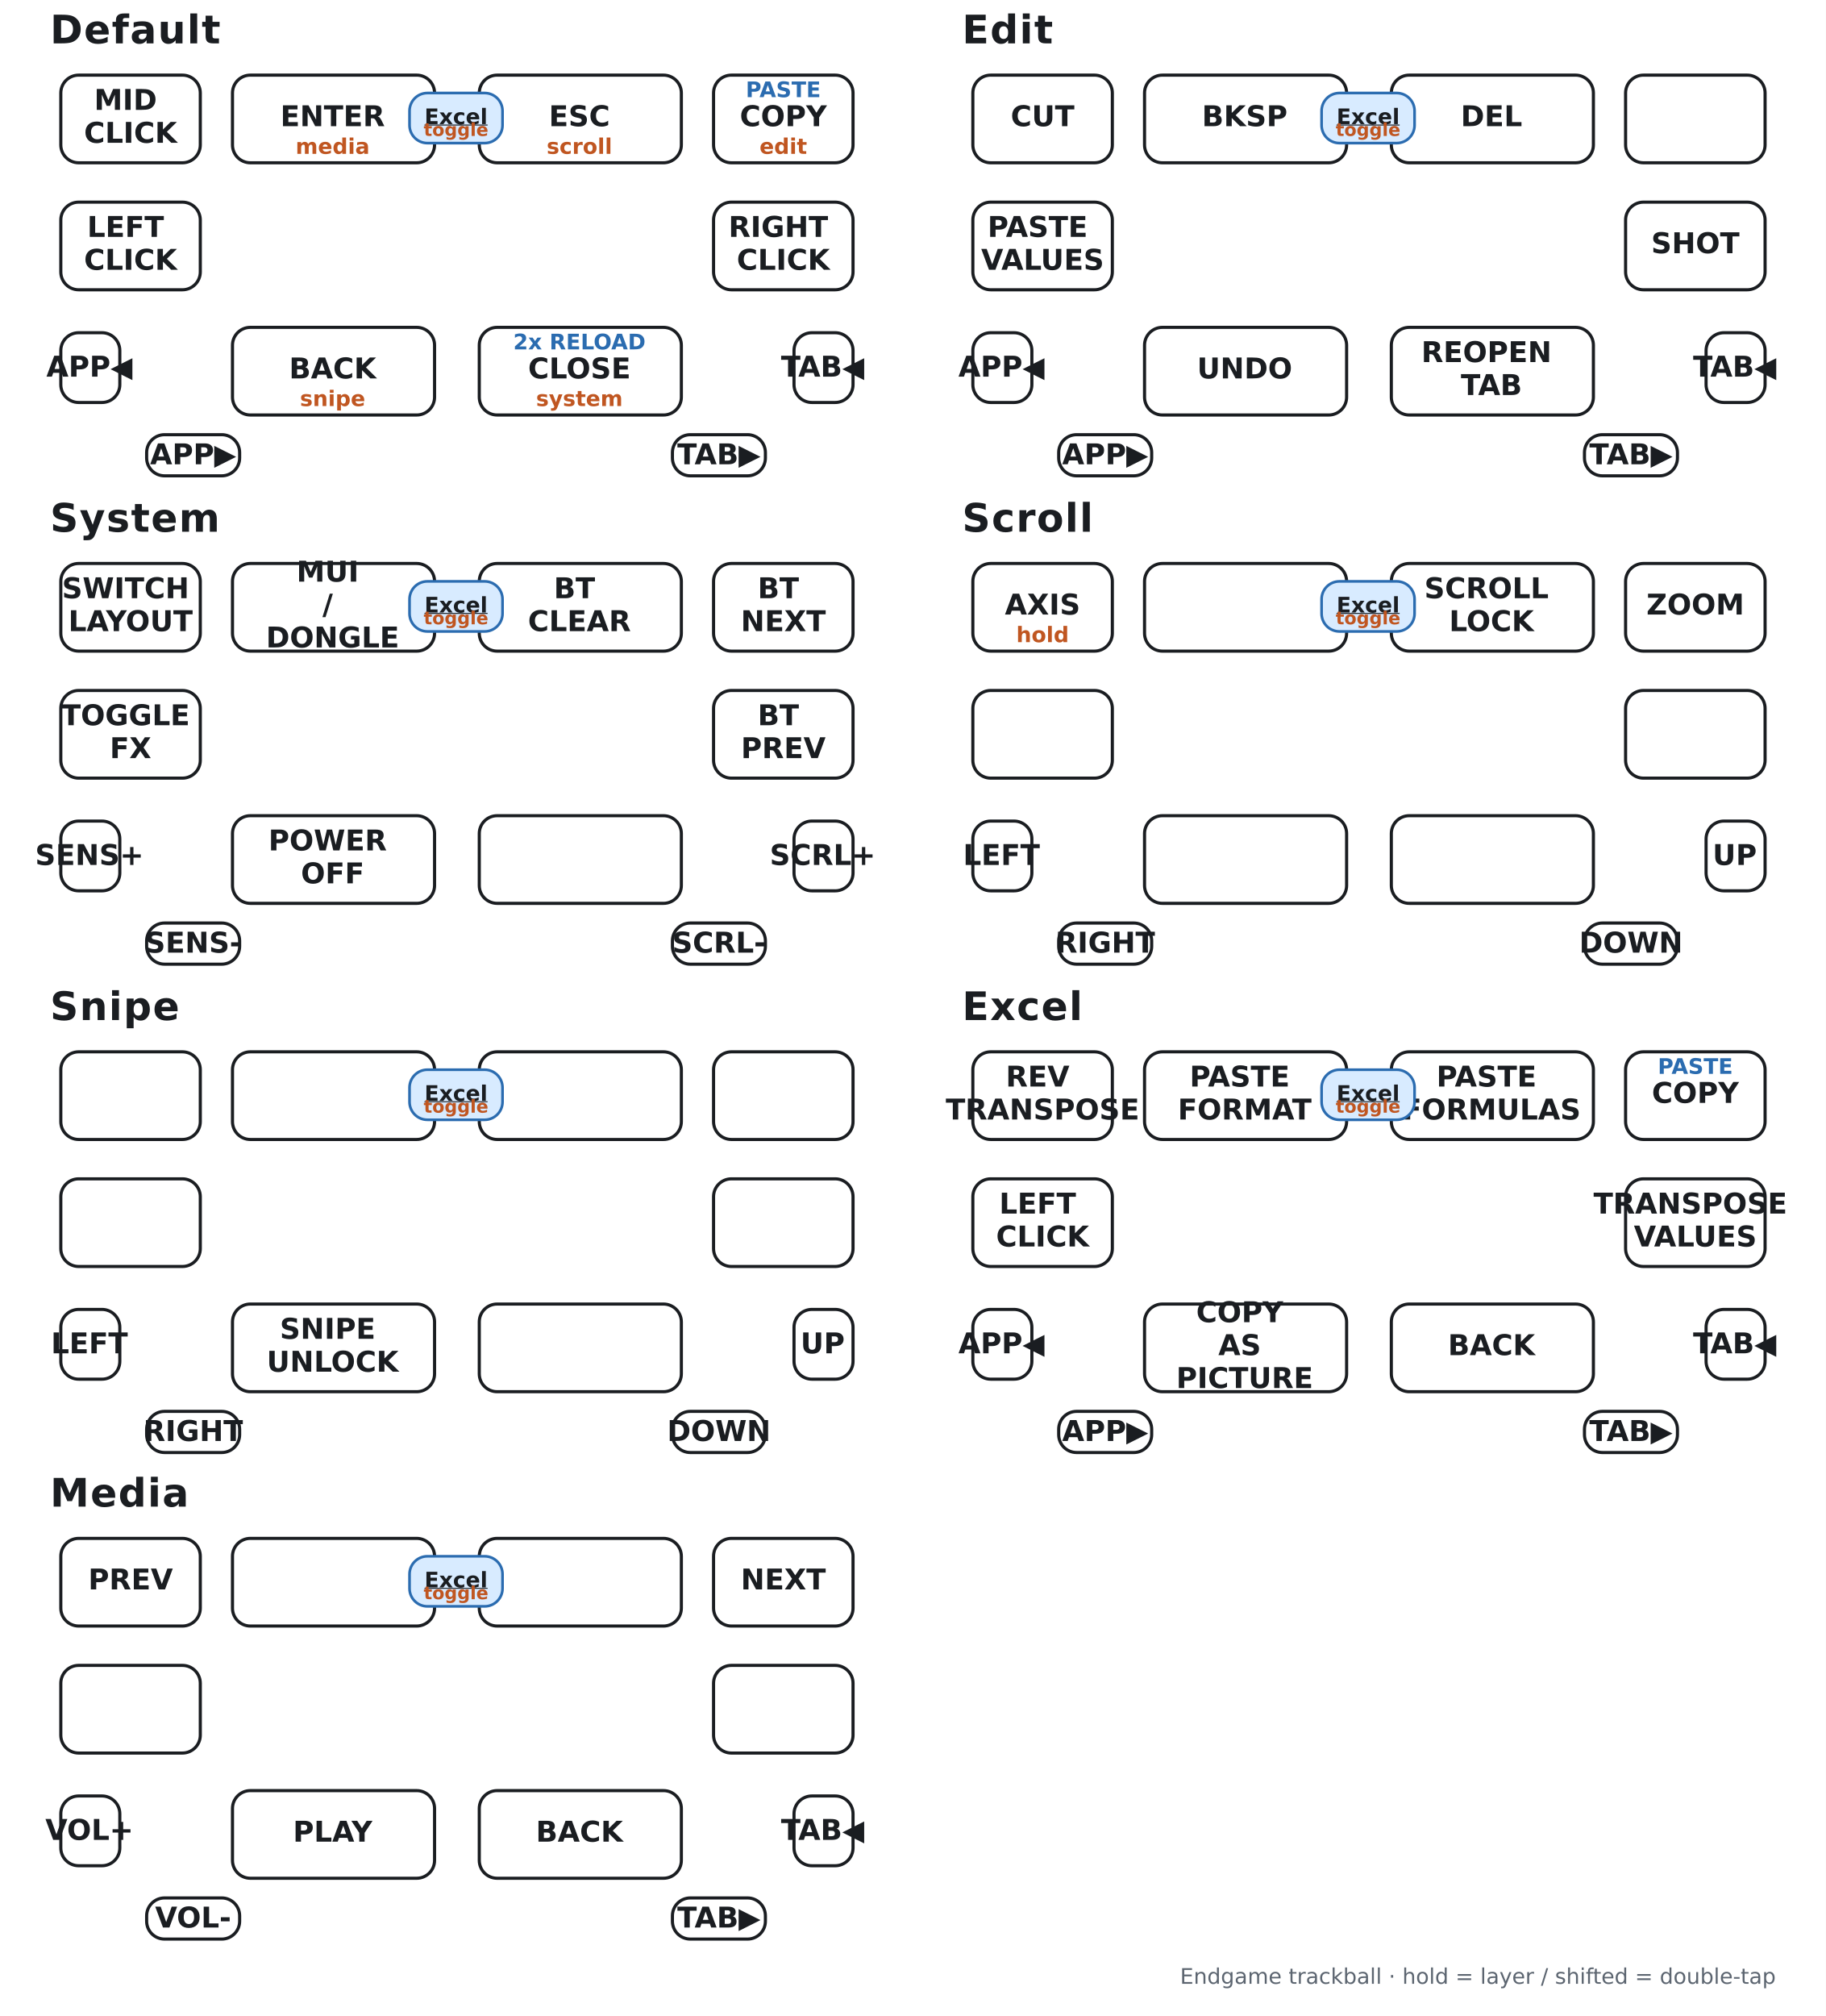
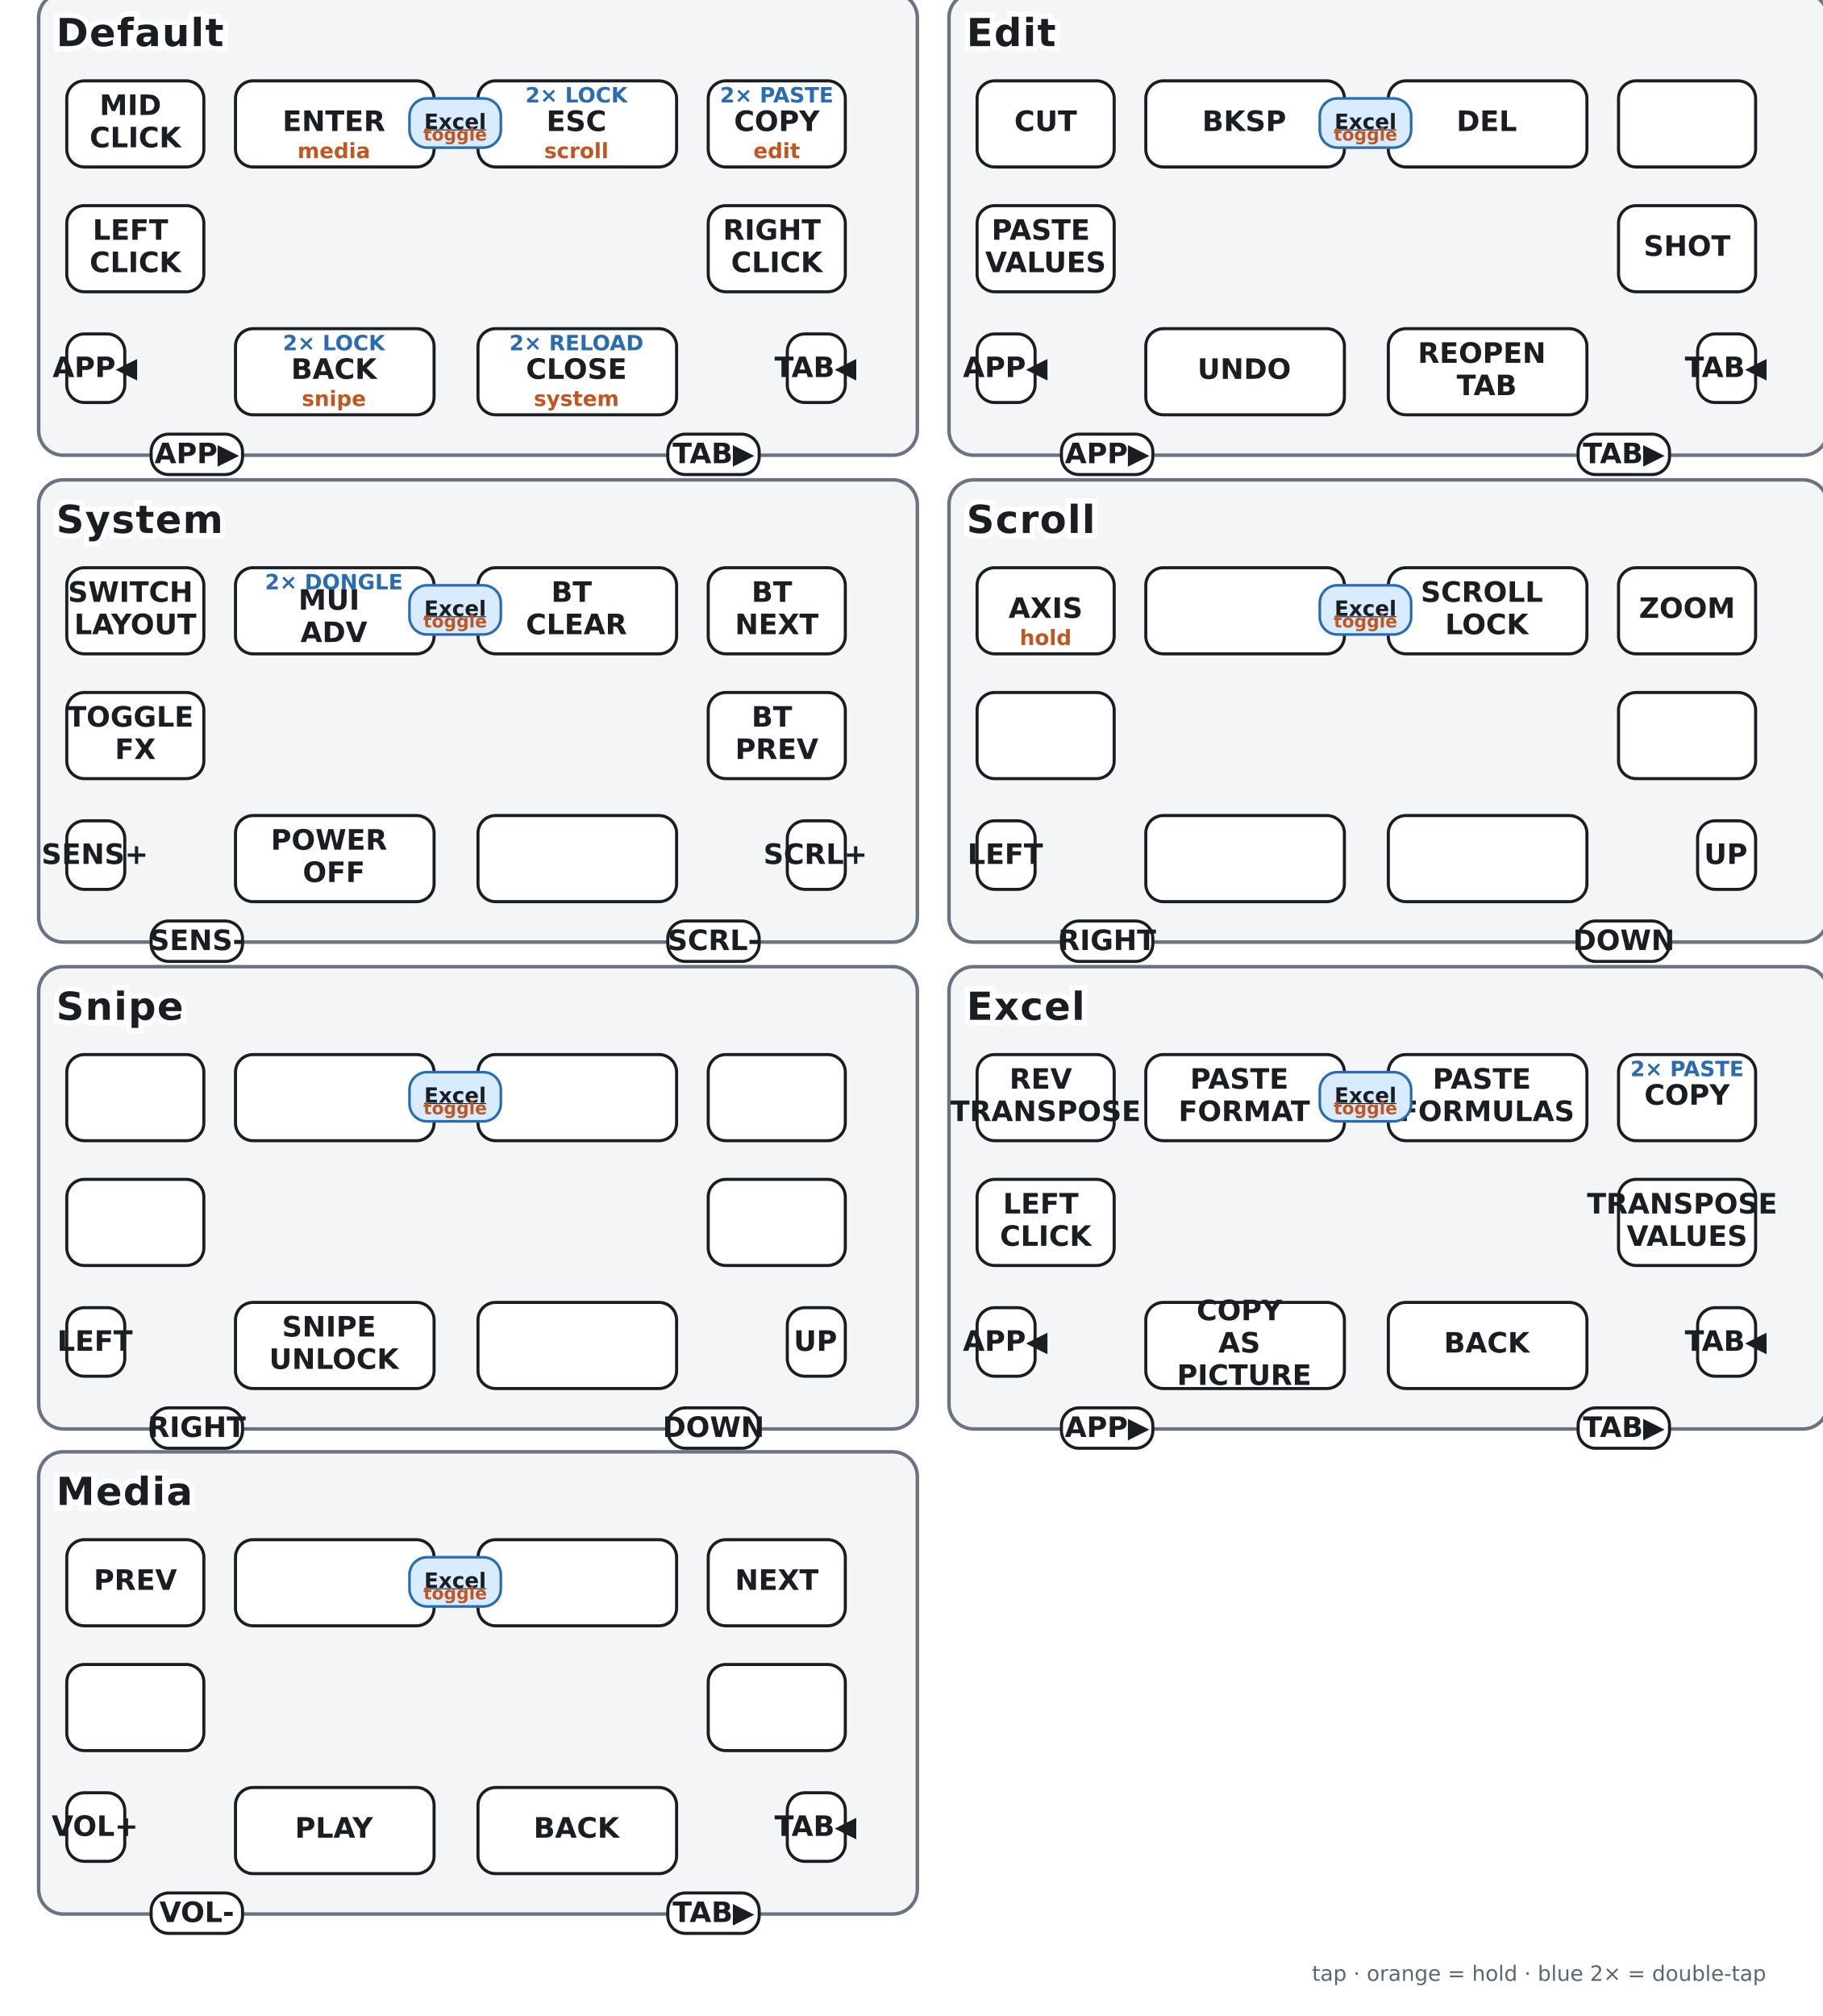
- <svg xmlns="http://www.w3.org/2000/svg" width="1021" height="1127" viewBox="0 0 1021 1127" class="keymap">
+ <svg xmlns="http://www.w3.org/2000/svg" width="1037" height="1147" viewBox="0 0 1037 1147" class="keymap">
  <rect id="page-bg" width="100%" height="100%" fill="#ffffff" />
  <style>/* inherit to force styles through use tags */
svg path {
    fill: inherit;
}

/* font and background color specifications */
svg.keymap {
    font-family: SFMono-Regular,Consolas,Liberation Mono,Menlo,monospace;
    font-size: 14px;
    font-kerning: normal;
    text-rendering: optimizeLegibility;
    fill: #24292e;
}

/* default key styling */
rect.key {
    fill: #f6f8fa;
}

rect.key, rect.combo {
    stroke: #c9cccf;
    stroke-width: 1;
}

/* default key side styling, only used is draw_key_sides is set */
rect.side {
    filter: brightness(90%);
}

/* color accent for combo boxes */
rect.combo, rect.combo-separate {
    fill: #cdf;
}

/* color accent for held keys */
rect.held, rect.combo.held {
    fill: #fdd;
}

/* color accent for ghost (optional) keys */
rect.ghost, rect.combo.ghost {
    stroke-dasharray: 4, 4;
    stroke-width: 2;
}

text {
    text-anchor: middle;
    dominant-baseline: middle;
}

/* styling for layer labels */
text.label {
    font-weight: bold;
    text-anchor: start;
    stroke: white;
    stroke-width: 4;
    paint-order: stroke;
}

/* styling for optional footer */
text.footer {
    text-anchor: end;
    dominant-baseline: auto;
    stroke: white;
    stroke-width: 4;
    paint-order: stroke;
}

/* styling for combo tap, and key non-tap label text */
text.combo, text.hold, text.shifted, text.left, text.right, text.tl, text.tr, text.bl, text.br {
    font-size: 11px;
}

text.hold, text.bl, text.br {
    text-anchor: middle;
    dominant-baseline: auto;
}

text.shifted, text.tl, text.tr {
    text-anchor: middle;
    dominant-baseline: hanging;
}

text.left, text.tl, text.bl {
    text-anchor: start;
}

text.right, text.tr, text.br {
    text-anchor: end;
}

text.layer-activator {
    text-decoration: underline;
}

/* styling for hold/shifted label text in combo box */
text.combo.hold, text.combo.shifted, text.combo.left, text.combo.right {
    font-size: 8px;
}

/* lighter symbol for transparent keys */
text.trans {
    fill: #7b7e81;
}

/* styling for combo dendrons */
path.combo {
    stroke-width: 1;
    stroke: gray;
    fill: none;
}

/* Start Tabler Icons Cleanup */
/* cannot use height/width with glyphs */
.icon-tabler &gt; path {
    fill: inherit;
    stroke: inherit;
    stroke-width: 2;
}
/* hide tabler's default box */
.icon-tabler &gt; path[stroke="none"][fill="none"] {
    visibility: hidden;
}
/* End Tabler Icons Cleanup */

svg.keymap {
  font-family: "DejaVu Sans", "Segoe UI", "Helvetica Neue", sans-serif;
  font-size: 16px;
  font-weight: 600;
  fill: #1a1d21;
}
+ rect.layer-frame {
+   fill: #f3f5f7;
+   stroke: #6b7280;
+   stroke-width: 2;
+ }
rect.key {
  fill: #ffffff;
  stroke: #1a1d21;
  stroke-width: 1.75;
}
rect.combo, rect.combo-separate {
  fill: #d8ebff;
  stroke: #2b6cb0;
  stroke-width: 1.5;
}
rect.held, rect.combo.held {
  fill: #ffe8c8;
  stroke: #c05621;
}
rect.ghost, rect.combo.ghost {
  stroke: #a0a6ad;
  stroke-dasharray: 5, 4;
  fill: #f4f5f6;
}
text.label {
  font-size: 22px;
  font-weight: 800;
  letter-spacing: 0.03em;
  stroke: #ffffff;
  stroke-width: 6;
  paint-order: stroke;
}
text.footer {
  font-size: 12px;
  font-weight: 500;
  fill: #5c6570;
  stroke: none;
}
text.hold, text.shifted, text.left, text.right, text.tl, text.tr, text.bl, text.br, text.combo {
  font-size: 12px;
  font-weight: 700;
}
text.hold {
  fill: #c05621;
}
text.shifted {
  fill: #2b6cb0;
}
text.combo.hold, text.combo.shifted {
  font-size: 10px;
}
text.trans {
  fill: #c5c9ce;
}
path.combo {
  stroke: #2b6cb0;
  stroke-width: 1.5;
}
</style>
-   <g transform="translate(28, 0)" class="layer-Default">
-     <text x="0" y="18" class="label" id="Default">Default</text>
-     <g transform="translate(0, 36)">
+   <g transform="translate(32, 0)" class="layer-Default">
+     <rect class="layer-frame" x="-10" y="-4" width="500.0" height="263.0" rx="14" ry="14" />
+     <text x="0" y="20" class="label" id="Default">Default</text>
+     <g transform="translate(0, 40)">
      <g transform="translate(158, 30)" class="key keypos-0">
        <rect rx="10" ry="10" x="-56" y="-24" width="113" height="49" class="key" />
        <text x="0" y="0" class="key tap">ENTER</text>
        <text x="0" y="20" class="key hold">media</text>
      </g>
      <g transform="translate(296, 30)" class="key keypos-1">
        <rect rx="10" ry="10" x="-56" y="-24" width="113" height="49" class="key" />
        <text x="0" y="0" class="key tap">ESC</text>
        <text x="0" y="20" class="key hold">scroll</text>
+         <text x="0" y="-20" class="key shifted">2× LOCK</text>
      </g>
      <g transform="translate(45, 30)" class="key keypos-2">
        <rect rx="10" ry="10" x="-39" y="-24" width="78" height="49" class="key" />
        <text x="0" y="0" class="key tap">
          <tspan x="0" dy="-0.57em">MID</tspan>
          <tspan x="0" dy="1.15em">CLICK</tspan>
        </text>
      </g>
      <g transform="translate(410, 30)" class="key keypos-3">
        <rect rx="10" ry="10" x="-39" y="-24" width="78" height="49" class="key" />
        <text x="0" y="0" class="key tap">COPY</text>
        <text x="0" y="20" class="key hold">edit</text>
-         <text x="0" y="-20" class="key shifted">PASTE</text>
+         <text x="0" y="-20" class="key shifted">2× PASTE</text>
      </g>
      <g transform="translate(45, 101)" class="key keypos-4">
        <rect rx="10" ry="10" x="-39" y="-24" width="78" height="49" class="key" />
        <text x="0" y="0" class="key tap">
          <tspan x="0" dy="-0.57em">LEFT</tspan>
          <tspan x="0" dy="1.15em">CLICK</tspan>
        </text>
      </g>
      <g transform="translate(410, 101)" class="key keypos-5">
        <rect rx="10" ry="10" x="-39" y="-24" width="78" height="49" class="key" />
        <text x="0" y="0" class="key tap">
          <tspan x="0" dy="-0.57em">RIGHT</tspan>
          <tspan x="0" dy="1.15em">CLICK</tspan>
        </text>
      </g>
      <g transform="translate(158, 171)" class="key keypos-6">
        <rect rx="10" ry="10" x="-56" y="-24" width="113" height="49" class="key" />
        <text x="0" y="0" class="key tap">BACK</text>
        <text x="0" y="20" class="key hold">snipe</text>
+         <text x="0" y="-20" class="key shifted">2× LOCK</text>
      </g>
      <g transform="translate(296, 171)" class="key keypos-7">
        <rect rx="10" ry="10" x="-56" y="-24" width="113" height="49" class="key" />
        <text x="0" y="0" class="key tap">CLOSE</text>
        <text x="0" y="20" class="key hold">system</text>
-         <text x="0" y="-20" class="key shifted">2x RELOAD</text>
+         <text x="0" y="-20" class="key shifted">2× RELOAD</text>
      </g>
      <g transform="translate(22, 170)" class="key keypos-8">
        <rect rx="10" ry="10" x="-16" y="-20" width="33" height="39" class="key" />
        <text x="0" y="0" class="key tap">APP◀</text>
      </g>
      <g transform="translate(432, 170)" class="key keypos-9">
        <rect rx="10" ry="10" x="-16" y="-20" width="33" height="39" class="key" />
        <text x="0" y="0" class="key tap">TAB◀</text>
      </g>
      <g transform="translate(80, 219)" class="key keypos-10">
        <rect rx="10" ry="10" x="-26" y="-12" width="52" height="23" class="key" />
        <text x="0" y="0" class="key tap">APP▶</text>
      </g>
      <g transform="translate(374, 219)" class="key keypos-11">
        <rect rx="10" ry="10" x="-26" y="-12" width="52" height="23" class="key" />
        <text x="0" y="0" class="key tap">TAB▶</text>
      </g>
      <g class="combo combopos-0">
        <rect rx="10" ry="10" x="201" y="16" width="52" height="28" class="combo" />
        <a href="#Excel">
          <text x="227" y="30" class="combo tap layer-activator">Excel</text>
        </a>
        <text x="227" y="40" class="combo hold">toggle</text>
      </g>
    </g>
  </g>
-   <g transform="translate(538, 0)" class="layer-Edit">
-     <text x="0" y="18" class="label" id="Edit">Edit</text>
-     <g transform="translate(0, 36)">
+   <g transform="translate(550, 0)" class="layer-Edit">
+     <rect class="layer-frame" x="-10" y="-4" width="500.0" height="263.0" rx="14" ry="14" />
+     <text x="0" y="20" class="label" id="Edit">Edit</text>
+     <g transform="translate(0, 40)">
      <g transform="translate(158, 30)" class="key keypos-0">
        <rect rx="10" ry="10" x="-56" y="-24" width="113" height="49" class="key" />
        <text x="0" y="0" class="key tap">BKSP</text>
      </g>
      <g transform="translate(296, 30)" class="key keypos-1">
        <rect rx="10" ry="10" x="-56" y="-24" width="113" height="49" class="key" />
        <text x="0" y="0" class="key tap">DEL</text>
      </g>
      <g transform="translate(45, 30)" class="key keypos-2">
        <rect rx="10" ry="10" x="-39" y="-24" width="78" height="49" class="key" />
        <text x="0" y="0" class="key tap">CUT</text>
      </g>
      <g transform="translate(410, 30)" class="key keypos-3">
        <rect rx="10" ry="10" x="-39" y="-24" width="78" height="49" class="key" />
      </g>
      <g transform="translate(45, 101)" class="key keypos-4">
        <rect rx="10" ry="10" x="-39" y="-24" width="78" height="49" class="key" />
        <text x="0" y="0" class="key tap">
          <tspan x="0" dy="-0.57em">PASTE</tspan>
          <tspan x="0" dy="1.15em">VALUES</tspan>
        </text>
      </g>
      <g transform="translate(410, 101)" class="key keypos-5">
        <rect rx="10" ry="10" x="-39" y="-24" width="78" height="49" class="key" />
        <text x="0" y="0" class="key tap">SHOT</text>
      </g>
      <g transform="translate(158, 171)" class="key keypos-6">
        <rect rx="10" ry="10" x="-56" y="-24" width="113" height="49" class="key" />
        <text x="0" y="0" class="key tap">UNDO</text>
      </g>
      <g transform="translate(296, 171)" class="key keypos-7">
        <rect rx="10" ry="10" x="-56" y="-24" width="113" height="49" class="key" />
        <text x="0" y="0" class="key tap">
          <tspan x="0" dy="-0.57em">REOPEN</tspan>
          <tspan x="0" dy="1.15em">TAB</tspan>
        </text>
      </g>
      <g transform="translate(22, 170)" class="key keypos-8">
        <rect rx="10" ry="10" x="-16" y="-20" width="33" height="39" class="key" />
        <text x="0" y="0" class="key tap">APP◀</text>
      </g>
      <g transform="translate(432, 170)" class="key keypos-9">
        <rect rx="10" ry="10" x="-16" y="-20" width="33" height="39" class="key" />
        <text x="0" y="0" class="key tap">TAB◀</text>
      </g>
      <g transform="translate(80, 219)" class="key keypos-10">
        <rect rx="10" ry="10" x="-26" y="-12" width="52" height="23" class="key" />
        <text x="0" y="0" class="key tap">APP▶</text>
      </g>
      <g transform="translate(374, 219)" class="key keypos-11">
        <rect rx="10" ry="10" x="-26" y="-12" width="52" height="23" class="key" />
        <text x="0" y="0" class="key tap">TAB▶</text>
      </g>
      <g class="combo combopos-0">
        <rect rx="10" ry="10" x="201" y="16" width="52" height="28" class="combo" />
        <a href="#Excel">
          <text x="227" y="30" class="combo tap layer-activator">Excel</text>
        </a>
        <text x="227" y="40" class="combo hold">toggle</text>
      </g>
    </g>
  </g>
-   <g transform="translate(28, 273)" class="layer-System">
-     <text x="0" y="18" class="label" id="System">System</text>
-     <g transform="translate(0, 36)">
+   <g transform="translate(32, 277)" class="layer-System">
+     <rect class="layer-frame" x="-10" y="-4" width="500.0" height="263.0" rx="14" ry="14" />
+     <text x="0" y="20" class="label" id="System">System</text>
+     <g transform="translate(0, 40)">
      <g transform="translate(158, 30)" class="key keypos-0">
        <rect rx="10" ry="10" x="-56" y="-24" width="113" height="49" class="key" />
        <text x="0" y="0" class="key tap">
-           <tspan x="0" dy="-1.15em">MUI</tspan>
-           <tspan x="0" dy="1.15em">/</tspan>
-           <tspan x="0" dy="1.15em">DONGLE</tspan>
-         </text>
+           <tspan x="0" dy="-0.29em">MUI</tspan>
+           <tspan x="0" dy="1.15em">ADV</tspan>
+         </text>
+         <text x="0" y="-20" class="key shifted">2× DONGLE</text>
      </g>
      <g transform="translate(296, 30)" class="key keypos-1">
        <rect rx="10" ry="10" x="-56" y="-24" width="113" height="49" class="key" />
        <text x="0" y="0" class="key tap">
          <tspan x="0" dy="-0.57em">BT</tspan>
          <tspan x="0" dy="1.15em">CLEAR</tspan>
        </text>
      </g>
      <g transform="translate(45, 30)" class="key keypos-2">
        <rect rx="10" ry="10" x="-39" y="-24" width="78" height="49" class="key" />
        <text x="0" y="0" class="key tap">
          <tspan x="0" dy="-0.57em">SWITCH</tspan>
          <tspan x="0" dy="1.15em">LAYOUT</tspan>
        </text>
      </g>
      <g transform="translate(410, 30)" class="key keypos-3">
        <rect rx="10" ry="10" x="-39" y="-24" width="78" height="49" class="key" />
        <text x="0" y="0" class="key tap">
          <tspan x="0" dy="-0.57em">BT</tspan>
          <tspan x="0" dy="1.15em">NEXT</tspan>
        </text>
      </g>
      <g transform="translate(45, 101)" class="key keypos-4">
        <rect rx="10" ry="10" x="-39" y="-24" width="78" height="49" class="key" />
        <text x="0" y="0" class="key tap">
          <tspan x="0" dy="-0.57em">TOGGLE</tspan>
          <tspan x="0" dy="1.15em">FX</tspan>
        </text>
      </g>
      <g transform="translate(410, 101)" class="key keypos-5">
        <rect rx="10" ry="10" x="-39" y="-24" width="78" height="49" class="key" />
        <text x="0" y="0" class="key tap">
          <tspan x="0" dy="-0.57em">BT</tspan>
          <tspan x="0" dy="1.15em">PREV</tspan>
        </text>
      </g>
      <g transform="translate(158, 171)" class="key keypos-6">
        <rect rx="10" ry="10" x="-56" y="-24" width="113" height="49" class="key" />
        <text x="0" y="0" class="key tap">
          <tspan x="0" dy="-0.57em">POWER</tspan>
          <tspan x="0" dy="1.15em">OFF</tspan>
        </text>
      </g>
      <g transform="translate(296, 171)" class="key keypos-7">
        <rect rx="10" ry="10" x="-56" y="-24" width="113" height="49" class="key" />
      </g>
      <g transform="translate(22, 170)" class="key keypos-8">
        <rect rx="10" ry="10" x="-16" y="-20" width="33" height="39" class="key" />
        <text x="0" y="0" class="key tap">SENS+</text>
      </g>
      <g transform="translate(432, 170)" class="key keypos-9">
        <rect rx="10" ry="10" x="-16" y="-20" width="33" height="39" class="key" />
        <text x="0" y="0" class="key tap">SCRL+</text>
      </g>
      <g transform="translate(80, 219)" class="key keypos-10">
        <rect rx="10" ry="10" x="-26" y="-12" width="52" height="23" class="key" />
        <text x="0" y="0" class="key tap">SENS-</text>
      </g>
      <g transform="translate(374, 219)" class="key keypos-11">
        <rect rx="10" ry="10" x="-26" y="-12" width="52" height="23" class="key" />
        <text x="0" y="0" class="key tap">SCRL-</text>
      </g>
      <g class="combo combopos-0">
        <rect rx="10" ry="10" x="201" y="16" width="52" height="28" class="combo" />
        <a href="#Excel">
          <text x="227" y="30" class="combo tap layer-activator">Excel</text>
        </a>
        <text x="227" y="40" class="combo hold">toggle</text>
      </g>
    </g>
  </g>
-   <g transform="translate(538, 273)" class="layer-Scroll">
-     <text x="0" y="18" class="label" id="Scroll">Scroll</text>
-     <g transform="translate(0, 36)">
+   <g transform="translate(550, 277)" class="layer-Scroll">
+     <rect class="layer-frame" x="-10" y="-4" width="500.0" height="263.0" rx="14" ry="14" />
+     <text x="0" y="20" class="label" id="Scroll">Scroll</text>
+     <g transform="translate(0, 40)">
      <g transform="translate(158, 30)" class="key keypos-0">
        <rect rx="10" ry="10" x="-56" y="-24" width="113" height="49" class="key" />
      </g>
      <g transform="translate(296, 30)" class="key keypos-1">
        <rect rx="10" ry="10" x="-56" y="-24" width="113" height="49" class="key" />
        <text x="0" y="0" class="key tap">
          <tspan x="0" dy="-0.57em">SCROLL</tspan>
          <tspan x="0" dy="1.15em">LOCK</tspan>
        </text>
      </g>
      <g transform="translate(45, 30)" class="key keypos-2">
        <rect rx="10" ry="10" x="-39" y="-24" width="78" height="49" class="key" />
        <text x="0" y="0" class="key tap">AXIS</text>
        <text x="0" y="20" class="key hold">hold</text>
      </g>
      <g transform="translate(410, 30)" class="key keypos-3">
        <rect rx="10" ry="10" x="-39" y="-24" width="78" height="49" class="key" />
        <text x="0" y="0" class="key tap">ZOOM</text>
      </g>
      <g transform="translate(45, 101)" class="key keypos-4">
        <rect rx="10" ry="10" x="-39" y="-24" width="78" height="49" class="key" />
      </g>
      <g transform="translate(410, 101)" class="key keypos-5">
        <rect rx="10" ry="10" x="-39" y="-24" width="78" height="49" class="key" />
      </g>
      <g transform="translate(158, 171)" class="key keypos-6">
        <rect rx="10" ry="10" x="-56" y="-24" width="113" height="49" class="key" />
      </g>
      <g transform="translate(296, 171)" class="key keypos-7">
        <rect rx="10" ry="10" x="-56" y="-24" width="113" height="49" class="key" />
      </g>
      <g transform="translate(22, 170)" class="key keypos-8">
        <rect rx="10" ry="10" x="-16" y="-20" width="33" height="39" class="key" />
        <text x="0" y="0" class="key tap">LEFT</text>
      </g>
      <g transform="translate(432, 170)" class="key keypos-9">
        <rect rx="10" ry="10" x="-16" y="-20" width="33" height="39" class="key" />
        <text x="0" y="0" class="key tap">UP</text>
      </g>
      <g transform="translate(80, 219)" class="key keypos-10">
        <rect rx="10" ry="10" x="-26" y="-12" width="52" height="23" class="key" />
        <text x="0" y="0" class="key tap">RIGHT</text>
      </g>
      <g transform="translate(374, 219)" class="key keypos-11">
        <rect rx="10" ry="10" x="-26" y="-12" width="52" height="23" class="key" />
        <text x="0" y="0" class="key tap">DOWN</text>
      </g>
      <g class="combo combopos-0">
        <rect rx="10" ry="10" x="201" y="16" width="52" height="28" class="combo" />
        <a href="#Excel">
          <text x="227" y="30" class="combo tap layer-activator">Excel</text>
        </a>
        <text x="227" y="40" class="combo hold">toggle</text>
      </g>
    </g>
  </g>
-   <g transform="translate(28, 546)" class="layer-Snipe">
-     <text x="0" y="18" class="label" id="Snipe">Snipe</text>
-     <g transform="translate(0, 36)">
+   <g transform="translate(32, 554)" class="layer-Snipe">
+     <rect class="layer-frame" x="-10" y="-4" width="500.0" height="263.0" rx="14" ry="14" />
+     <text x="0" y="20" class="label" id="Snipe">Snipe</text>
+     <g transform="translate(0, 40)">
      <g transform="translate(158, 30)" class="key keypos-0">
        <rect rx="10" ry="10" x="-56" y="-24" width="113" height="49" class="key" />
      </g>
      <g transform="translate(296, 30)" class="key keypos-1">
        <rect rx="10" ry="10" x="-56" y="-24" width="113" height="49" class="key" />
      </g>
      <g transform="translate(45, 30)" class="key keypos-2">
        <rect rx="10" ry="10" x="-39" y="-24" width="78" height="49" class="key" />
      </g>
      <g transform="translate(410, 30)" class="key keypos-3">
        <rect rx="10" ry="10" x="-39" y="-24" width="78" height="49" class="key" />
      </g>
      <g transform="translate(45, 101)" class="key keypos-4">
        <rect rx="10" ry="10" x="-39" y="-24" width="78" height="49" class="key" />
      </g>
      <g transform="translate(410, 101)" class="key keypos-5">
        <rect rx="10" ry="10" x="-39" y="-24" width="78" height="49" class="key" />
      </g>
      <g transform="translate(158, 171)" class="key keypos-6">
        <rect rx="10" ry="10" x="-56" y="-24" width="113" height="49" class="key" />
        <text x="0" y="0" class="key tap">
          <tspan x="0" dy="-0.57em">SNIPE</tspan>
          <tspan x="0" dy="1.15em">UNLOCK</tspan>
        </text>
      </g>
      <g transform="translate(296, 171)" class="key keypos-7">
        <rect rx="10" ry="10" x="-56" y="-24" width="113" height="49" class="key" />
      </g>
      <g transform="translate(22, 170)" class="key keypos-8">
        <rect rx="10" ry="10" x="-16" y="-20" width="33" height="39" class="key" />
        <text x="0" y="0" class="key tap">LEFT</text>
      </g>
      <g transform="translate(432, 170)" class="key keypos-9">
        <rect rx="10" ry="10" x="-16" y="-20" width="33" height="39" class="key" />
        <text x="0" y="0" class="key tap">UP</text>
      </g>
      <g transform="translate(80, 219)" class="key keypos-10">
        <rect rx="10" ry="10" x="-26" y="-12" width="52" height="23" class="key" />
        <text x="0" y="0" class="key tap">RIGHT</text>
      </g>
      <g transform="translate(374, 219)" class="key keypos-11">
        <rect rx="10" ry="10" x="-26" y="-12" width="52" height="23" class="key" />
        <text x="0" y="0" class="key tap">DOWN</text>
      </g>
      <g class="combo combopos-0">
        <rect rx="10" ry="10" x="201" y="16" width="52" height="28" class="combo" />
        <a href="#Excel">
          <text x="227" y="30" class="combo tap layer-activator">Excel</text>
        </a>
        <text x="227" y="40" class="combo hold">toggle</text>
      </g>
    </g>
  </g>
-   <g transform="translate(538, 546)" class="layer-Excel">
-     <text x="0" y="18" class="label" id="Excel">Excel</text>
-     <g transform="translate(0, 36)">
+   <g transform="translate(550, 554)" class="layer-Excel">
+     <rect class="layer-frame" x="-10" y="-4" width="500.0" height="263.0" rx="14" ry="14" />
+     <text x="0" y="20" class="label" id="Excel">Excel</text>
+     <g transform="translate(0, 40)">
      <g transform="translate(158, 30)" class="key keypos-0">
        <rect rx="10" ry="10" x="-56" y="-24" width="113" height="49" class="key" />
        <text x="0" y="0" class="key tap">
          <tspan x="0" dy="-0.57em">PASTE</tspan>
          <tspan x="0" dy="1.15em">FORMAT</tspan>
        </text>
      </g>
      <g transform="translate(296, 30)" class="key keypos-1">
        <rect rx="10" ry="10" x="-56" y="-24" width="113" height="49" class="key" />
        <text x="0" y="0" class="key tap">
          <tspan x="0" dy="-0.57em">PASTE</tspan>
          <tspan x="0" dy="1.15em">FORMULAS</tspan>
        </text>
      </g>
      <g transform="translate(45, 30)" class="key keypos-2">
        <rect rx="10" ry="10" x="-39" y="-24" width="78" height="49" class="key" />
        <text x="0" y="0" class="key tap">
          <tspan x="0" dy="-0.57em">REV</tspan>
          <tspan x="0" dy="1.15em">TRANSPOSE</tspan>
        </text>
      </g>
      <g transform="translate(410, 30)" class="key keypos-3">
        <rect rx="10" ry="10" x="-39" y="-24" width="78" height="49" class="key" />
        <text x="0" y="0" class="key tap">COPY</text>
-         <text x="0" y="-20" class="key shifted">PASTE</text>
+         <text x="0" y="-20" class="key shifted">2× PASTE</text>
      </g>
      <g transform="translate(45, 101)" class="key keypos-4">
        <rect rx="10" ry="10" x="-39" y="-24" width="78" height="49" class="key" />
        <text x="0" y="0" class="key tap">
          <tspan x="0" dy="-0.57em">LEFT</tspan>
          <tspan x="0" dy="1.15em">CLICK</tspan>
        </text>
      </g>
      <g transform="translate(410, 101)" class="key keypos-5">
        <rect rx="10" ry="10" x="-39" y="-24" width="78" height="49" class="key" />
        <text x="0" y="0" class="key tap">
          <tspan x="0" dy="-0.57em">TRANSPOSE</tspan>
          <tspan x="0" dy="1.15em">VALUES</tspan>
        </text>
      </g>
      <g transform="translate(158, 171)" class="key keypos-6">
        <rect rx="10" ry="10" x="-56" y="-24" width="113" height="49" class="key" />
        <text x="0" y="0" class="key tap">
          <tspan x="0" dy="-1.15em">COPY</tspan>
          <tspan x="0" dy="1.15em">AS</tspan>
          <tspan x="0" dy="1.15em">PICTURE</tspan>
        </text>
      </g>
      <g transform="translate(296, 171)" class="key keypos-7">
        <rect rx="10" ry="10" x="-56" y="-24" width="113" height="49" class="key" />
        <text x="0" y="0" class="key tap">BACK</text>
      </g>
      <g transform="translate(22, 170)" class="key keypos-8">
        <rect rx="10" ry="10" x="-16" y="-20" width="33" height="39" class="key" />
        <text x="0" y="0" class="key tap">APP◀</text>
      </g>
      <g transform="translate(432, 170)" class="key keypos-9">
        <rect rx="10" ry="10" x="-16" y="-20" width="33" height="39" class="key" />
        <text x="0" y="0" class="key tap">TAB◀</text>
      </g>
      <g transform="translate(80, 219)" class="key keypos-10">
        <rect rx="10" ry="10" x="-26" y="-12" width="52" height="23" class="key" />
        <text x="0" y="0" class="key tap">APP▶</text>
      </g>
      <g transform="translate(374, 219)" class="key keypos-11">
        <rect rx="10" ry="10" x="-26" y="-12" width="52" height="23" class="key" />
        <text x="0" y="0" class="key tap">TAB▶</text>
      </g>
      <g class="combo combopos-0">
        <rect rx="10" ry="10" x="201" y="16" width="52" height="28" class="combo" />
        <a href="#Excel">
          <text x="227" y="30" class="combo tap layer-activator">Excel</text>
        </a>
        <text x="227" y="40" class="combo hold">toggle</text>
      </g>
    </g>
  </g>
-   <g transform="translate(28, 818)" class="layer-Media">
-     <text x="0" y="18" class="label" id="Media">Media</text>
-     <g transform="translate(0, 36)">
+   <g transform="translate(32, 830)" class="layer-Media">
+     <rect class="layer-frame" x="-10" y="-4" width="500.0" height="263.0" rx="14" ry="14" />
+     <text x="0" y="20" class="label" id="Media">Media</text>
+     <g transform="translate(0, 40)">
      <g transform="translate(158, 30)" class="key keypos-0">
        <rect rx="10" ry="10" x="-56" y="-24" width="113" height="49" class="key" />
      </g>
      <g transform="translate(296, 30)" class="key keypos-1">
        <rect rx="10" ry="10" x="-56" y="-24" width="113" height="49" class="key" />
      </g>
      <g transform="translate(45, 30)" class="key keypos-2">
        <rect rx="10" ry="10" x="-39" y="-24" width="78" height="49" class="key" />
        <text x="0" y="0" class="key tap">PREV</text>
      </g>
      <g transform="translate(410, 30)" class="key keypos-3">
        <rect rx="10" ry="10" x="-39" y="-24" width="78" height="49" class="key" />
        <text x="0" y="0" class="key tap">NEXT</text>
      </g>
      <g transform="translate(45, 101)" class="key keypos-4">
        <rect rx="10" ry="10" x="-39" y="-24" width="78" height="49" class="key" />
      </g>
      <g transform="translate(410, 101)" class="key keypos-5">
        <rect rx="10" ry="10" x="-39" y="-24" width="78" height="49" class="key" />
      </g>
      <g transform="translate(158, 171)" class="key keypos-6">
        <rect rx="10" ry="10" x="-56" y="-24" width="113" height="49" class="key" />
        <text x="0" y="0" class="key tap">PLAY</text>
      </g>
      <g transform="translate(296, 171)" class="key keypos-7">
        <rect rx="10" ry="10" x="-56" y="-24" width="113" height="49" class="key" />
        <text x="0" y="0" class="key tap">BACK</text>
      </g>
      <g transform="translate(22, 170)" class="key keypos-8">
        <rect rx="10" ry="10" x="-16" y="-20" width="33" height="39" class="key" />
        <text x="0" y="0" class="key tap">VOL+</text>
      </g>
      <g transform="translate(432, 170)" class="key keypos-9">
        <rect rx="10" ry="10" x="-16" y="-20" width="33" height="39" class="key" />
        <text x="0" y="0" class="key tap">TAB◀</text>
      </g>
      <g transform="translate(80, 219)" class="key keypos-10">
        <rect rx="10" ry="10" x="-26" y="-12" width="52" height="23" class="key" />
        <text x="0" y="0" class="key tap">VOL-</text>
      </g>
      <g transform="translate(374, 219)" class="key keypos-11">
        <rect rx="10" ry="10" x="-26" y="-12" width="52" height="23" class="key" />
        <text x="0" y="0" class="key tap">TAB▶</text>
      </g>
      <g class="combo combopos-0">
        <rect rx="10" ry="10" x="201" y="16" width="52" height="28" class="combo" />
        <a href="#Excel">
          <text x="227" y="30" class="combo tap layer-activator">Excel</text>
        </a>
        <text x="227" y="40" class="combo hold">toggle</text>
      </g>
    </g>
  </g>
-   <text x="993.0" y="1109.0" class="footer">Endgame trackball · hold = layer / shifted = double-tap</text>
+   <text x="1005.0" y="1127.0" class="footer">tap · orange = hold · blue 2× = double-tap</text>
</svg>
